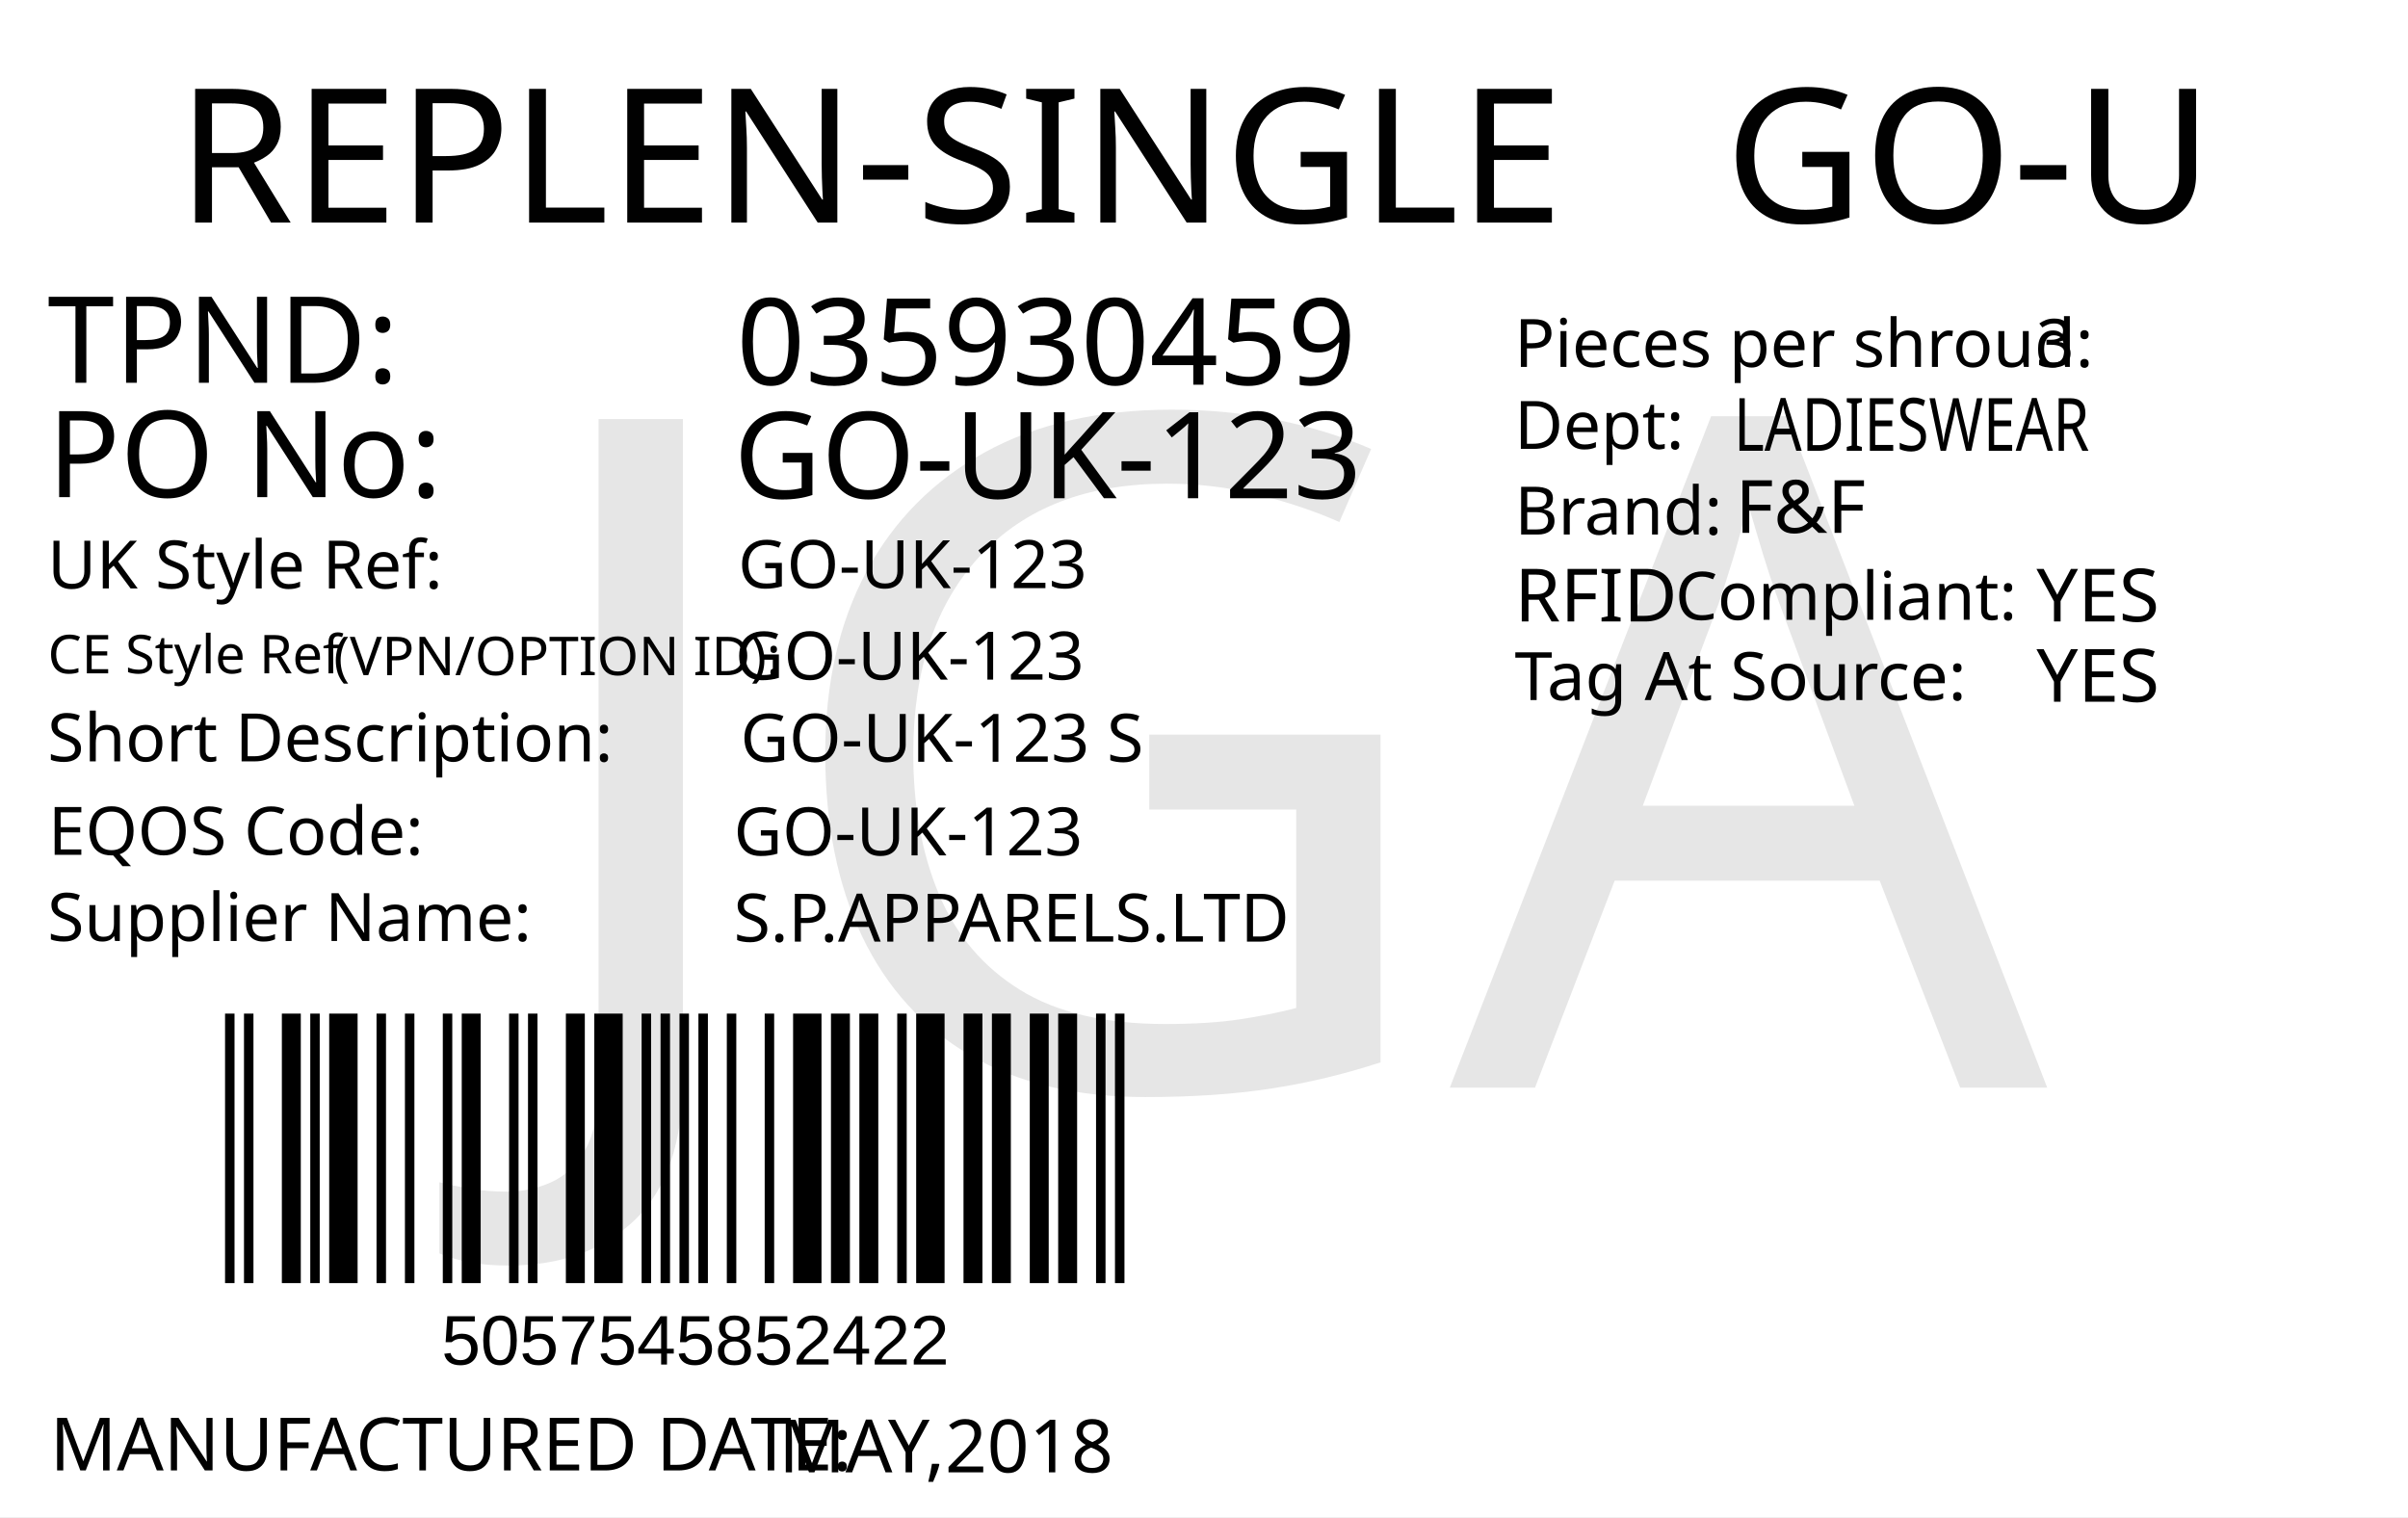
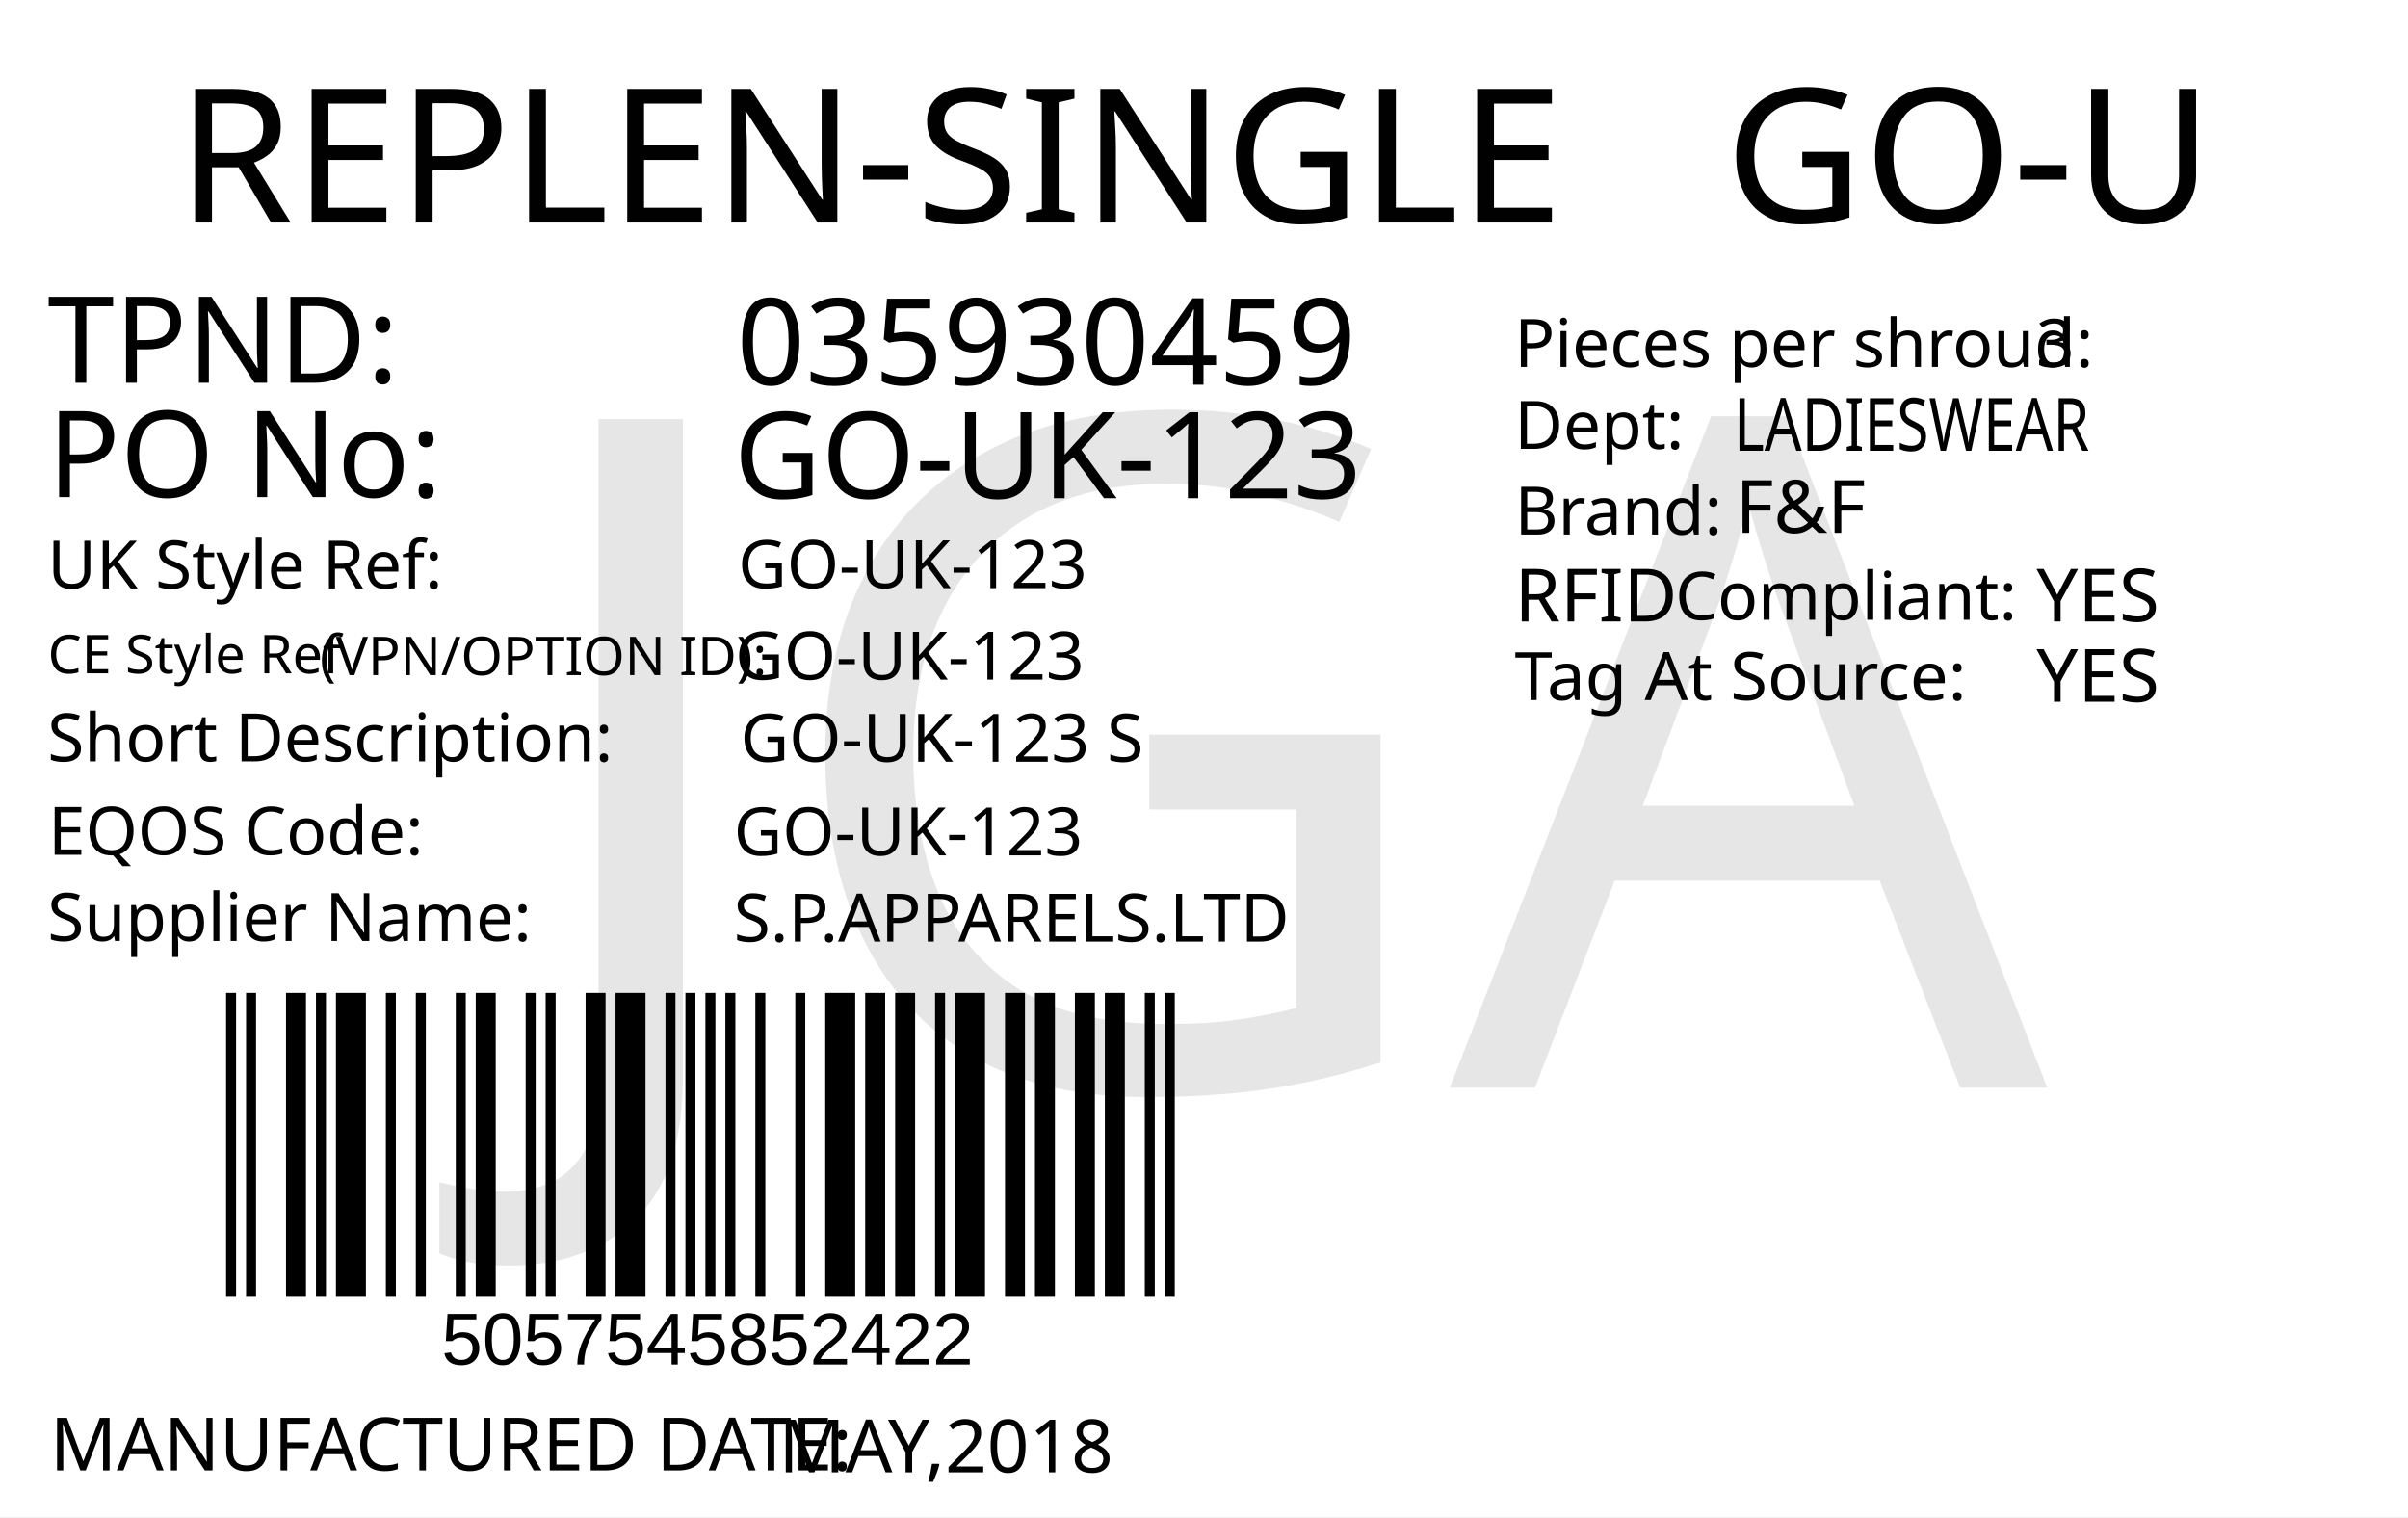
<svg xmlns="http://www.w3.org/2000/svg" version="1.1" id="Layer_1" x="0px" y="0px" viewBox="0 0 360 226.8" style="enable-background:new 0 0 360 226.8;" xml:space="preserve">
  <g>
    <rect y="0" style="fill:#FFFFFF;" width="360" height="226.8" />
  </g>
  <text transform="matrix(1 0 0 1 26.4566 33.2706)" style="fill:#010101; font-family:'FranklinGothicBT-RomanCondensed', FrankGoth Cn BT; font-size:28px;">REPLEN-SINGLE</text>
  <text id="season_code" transform="matrix(1.0186 0 0 1 257.8428 33.2707)" style="fill:#010101; font-family:'FranklinGothicBT-RomanCondensed', FrankGoth Cn BT; font-size:28px;">GO-U</text>
-   <g width="391" height="178" transform="matrix(0.3625 0 0 0.2548 30 149.0012)" id="barcode">
-     <svg id="ean-13" width="391.075px" height="178.02px" x="0px" y="0px" viewBox="0 0 393 179" version="1.1" font-size="30px" font-family="frankgothcnbt" style="transform: translate(0px, 0px);">
-       <rect x="0" y="0" width="393" height="179" style="fill:#ffffff;" />
+   <g width="391" height="178" transform="matrix(0.3625 0 0 0.2548 30 123.001)" id="barcode">
+     <svg id="ean-13" width="412.25px" height="378.02px" x="0px" y="0px" viewBox="0 0 393 190" version="1.1" font-size="50px" font-family="frankgothcnbt" style="transform: translate(0px, 0px);">
+       <rect x="0" y="0" width="393" height="190" style="fill:#ffffff;" />
      <g transform="translate(10, 10)" style="fill:#000000;">
-         <rect x="0" y="0" width="3.926" height="159" />
-         <rect x="7.852" y="0" width="3.926" height="159" />
-         <rect x="23.556" y="0" width="7.852" height="159" />
-         <rect x="35.334" y="0" width="3.926" height="159" />
-         <rect x="43.186" y="0" width="11.778" height="159" />
-         <rect x="62.816" y="0" width="3.926" height="159" />
-         <rect x="74.594" y="0" width="3.926" height="159" />
-         <rect x="90.298" y="0" width="3.926" height="159" />
-         <rect x="98.15" y="0" width="7.852" height="159" />
-         <rect x="117.78" y="0" width="3.926" height="159" />
-         <rect x="125.632" y="0" width="3.926" height="159" />
-         <rect x="141.336" y="0" width="7.852" height="159" />
-         <rect x="153.114" y="0" width="11.778" height="159" />
-         <rect x="172.744" y="0" width="3.926" height="159" />
-         <rect x="180.596" y="0" width="3.926" height="159" />
-         <rect x="188.448" y="0" width="3.926" height="159" />
-         <rect x="196.3" y="0" width="3.926" height="159" />
-         <rect x="208.078" y="0" width="3.926" height="159" />
-         <rect x="223.782" y="0" width="3.926" height="159" />
-         <rect x="235.56" y="0" width="11.778" height="159" />
-         <rect x="251.264" y="0" width="7.852" height="159" />
-         <rect x="263.042" y="0" width="7.852" height="159" />
-         <rect x="278.746" y="0" width="3.926" height="159" />
-         <rect x="286.598" y="0" width="11.778" height="159" />
-         <rect x="306.228" y="0" width="7.852" height="159" />
-         <rect x="318.006" y="0" width="7.852" height="159" />
-         <rect x="333.71" y="0" width="7.852" height="159" />
-         <rect x="345.488" y="0" width="7.852" height="159" />
-         <rect x="361.192" y="0" width="3.926" height="159" />
-         <rect x="369.044" y="0" width="3.926" height="159" />
+         <rect x="0" y="0" width="3.926" height="170" />
+         <rect x="7.852" y="0" width="3.926" height="170" />
+         <rect x="23.556" y="0" width="7.852" height="170" />
+         <rect x="35.334" y="0" width="3.926" height="170" />
+         <rect x="43.186" y="0" width="11.778" height="170" />
+         <rect x="62.816" y="0" width="3.926" height="170" />
+         <rect x="74.594" y="0" width="3.926" height="170" />
+         <rect x="90.298" y="0" width="3.926" height="170" />
+         <rect x="98.15" y="0" width="7.852" height="170" />
+         <rect x="117.78" y="0" width="3.926" height="170" />
+         <rect x="125.632" y="0" width="3.926" height="170" />
+         <rect x="141.336" y="0" width="7.852" height="170" />
+         <rect x="153.114" y="0" width="11.778" height="170" />
+         <rect x="172.744" y="0" width="3.926" height="170" />
+         <rect x="180.596" y="0" width="3.926" height="170" />
+         <rect x="188.448" y="0" width="3.926" height="170" />
+         <rect x="196.3" y="0" width="3.926" height="170" />
+         <rect x="208.078" y="0" width="3.926" height="170" />
+         <rect x="223.782" y="0" width="3.926" height="170" />
+         <rect x="235.56" y="0" width="11.778" height="170" />
+         <rect x="251.264" y="0" width="7.852" height="170" />
+         <rect x="263.042" y="0" width="7.852" height="170" />
+         <rect x="278.746" y="0" width="3.926" height="170" />
+         <rect x="286.598" y="0" width="11.778" height="170" />
+         <rect x="306.228" y="0" width="7.852" height="170" />
+         <rect x="318.006" y="0" width="7.852" height="170" />
+         <rect x="333.71" y="0" width="7.852" height="170" />
+         <rect x="345.488" y="0" width="7.852" height="170" />
+         <rect x="361.192" y="0" width="3.926" height="170" />
+         <rect x="369.044" y="0" width="3.926" height="170" />
      </g>
    </svg>
  </g>
-   <text transform="matrix(1 0 0 1 65.9998 204)" style="font-family:Myriad, Myriad Roman, Arial, sans-serif; font-size:10.5px;" id="barcode_number">5057545852422</text>
+   <text transform="matrix(1 0 0 1 65.9998 204)" style="font-family:Myriad, Myriad Roman, Arial, sans-serif; font-size:11px;" id="barcode_number">5057545852422</text>
  <text transform="matrix(1 0 0 1 7.0935 57.2278)" style="fill:#010101; font-family:'FranklinGothicBT-RomanCondensed', FrankGoth Cn BT; font-size:18px;">TPND: </text>
  <text transform="matrix(1 0 0 1 7.0935 74.3259)" style="fill:#010101; font-family:'FranklinGothicBT-RomanCondensed', FrankGoth Cn BT; font-size:18px;">PO No: </text>
  <text id="tpnd" transform="matrix(1 0 0 1 110.0921 57.5111)" style="fill:#010101; font-family:'FranklinGothicBT-RomanCondensed', FrankGoth Cn BT; font-size:18px;">035930459</text>
  <text id="po_number" transform="matrix(1 0 0 1 109.6909 74.4908)" style="fill:#010101; font-family:'FranklinGothicBT-RomanCondensed', FrankGoth Cn BT; font-size:18px;">GO-UK-123</text>
  <text transform="matrix(1 0 0 1 226.4018 54.8575)" style="fill:#010101; font-family:'FranklinGothicBT-RomanCondensed', FrankGoth Cn BT; font-size:10px;">Pieces per shroud: </text>
  <text transform="matrix(1 0 0 1 304.4018 54.8575)" style="fill:#010101; font-family:'FranklinGothicBT-RomanCondensed', FrankGoth Cn BT; font-size:10px;" id="unit_per_case">3</text>
  <text transform="matrix(1 0 0 1 226.4018 67.108)" style="fill:#010101; font-family:'FranklinGothicBT-RomanCondensed', FrankGoth Cn BT; font-size:10px;">Dept: </text>
  <text transform="matrix(0.7943 0 0 1 259.2063 67.3955)" style="font-family:'FranklinGothicBT-RomanCondensed', FrankGoth Cn BT; font-size:11px;" id="department">LADIESWEAR</text>
  <text transform="matrix(1 0 0 1 226.4452 79.9133)" style="fill:#010101; font-family:'FranklinGothicBT-RomanCondensed', FrankGoth Cn BT; font-size:10px;">Brand: </text>
  <text id="brand" transform="matrix(1 0 0 1 259.4503 79.6635)" style="font-family:'FranklinGothicBT-RomanCondensed', FrankGoth Cn BT; font-size:11px;">F&amp;F</text>
  <text id="rfid" transform="matrix(1 0 0 1 304.4503 92.9129)" style="fill:#010101; font-family:'FranklinGothicBT-RomanCondensed', FrankGoth Cn BT; font-size:11px;">YES</text>
  <text transform="matrix(1 0 0 1 226.4458 92.913)" style="fill:#010101; font-family:'FranklinGothicBT-RomanCondensed', FrankGoth Cn BT; font-size:11px;">RFID </text>
  <text transform="matrix(1 0 0 1 250.4442 92.6632)" style="fill:#010101; font-family:'FranklinGothicBT-RomanCondensed', FrankGoth Cn BT; font-size:10px;">Compliant:</text>
  <text id="tag_at_source" transform="matrix(1 0 0 1 304.4512 104.9134)" style="fill:#010101; font-family:'FranklinGothicBT-RomanCondensed', FrankGoth Cn BT; font-size:11px;">YES</text>
  <text transform="matrix(1.0159 0 0 1 226.4465 104.6626)" style="fill:#010101; font-family:'FranklinGothicBT-RomanCondensed', FrankGoth Cn BT; font-size:10px;">Tag At Source:</text>
  <text transform="matrix(1 0 0 1 7.4744 219.8353)" style="fill:#010101; font-family:'FranklinGothicBT-RomanCondensed', FrankGoth Cn BT; font-size:11px;">MANUFACTURED DATE: </text>
  <text transform="matrix(1 0 0 1 116.4164 220.1187)" style="fill:#010101; font-family:'FranklinGothicBT-RomanCondensed', FrankGoth Cn BT; font-size:11px;" id="manufactured_date">MAY,2018</text>
  <text transform="matrix(1 0 0 1 7.0916 87.9775)" style="fill:#010101; font-family:'FranklinGothicBT-RomanCondensed', FrankGoth Cn BT; font-size:10px;">UK Style Ref:</text>
  <text transform="matrix(1 0 0 1 60.5916 87.9775)" style="fill:#010101; font-family:'FranklinGothicBT-RomanCondensed', FrankGoth Cn BT; font-size:10px; letter-spacing:43;"> </text>
  <text transform="matrix(1 0 0 1 106.3916 87.9775)" style="fill:#010101; font-family:'FranklinGothicBT-RomanCondensed', FrankGoth Cn BT; font-size:10px;"> </text>
-   <text transform="matrix(1 0 0 1 47.8128 100.9361)" style="font-family:'FranklinGothicBT-RomanCondensed', FrankGoth Cn BT; font-size:8px;"> (VPN/OPTION ID): </text>
+   <text transform="matrix(1 0 0 1 47.8128 100.9361)" style="font-family:'FranklinGothicBT-RomanCondensed', FrankGoth Cn BT; font-size:8px;">(VPN/OPTION ID): </text>
  <text transform="matrix(1 0 0 1 7.1485 100.6665)" style="font-family:'FranklinGothicBT-RomanCondensed', FrankGoth Cn BT; font-size:8px;">CE Style Ref</text>
  <text transform="matrix(1 0 0 1 7.0916 113.8261)" style="fill:#010101; font-family:'FranklinGothicBT-RomanCondensed', FrankGoth Cn BT; font-size:10px;">Short Description:</text>
  <text transform="matrix(1 0 0 1 81.3916 113.8261)" style="fill:#010101; font-family:'FranklinGothicBT-RomanCondensed', FrankGoth Cn BT; font-size:10px; letter-spacing:5;"> </text>
  <text transform="matrix(1 0 0 1 90.1916 113.8261)" style="fill:#010101; font-family:'FranklinGothicBT-RomanCondensed', FrankGoth Cn BT; font-size:10px;"> </text>
  <text transform="matrix(1 0 0 1 7.2048 127.7902)" style="fill:#010101; font-family:'FranklinGothicBT-RomanCondensed', FrankGoth Cn BT; font-size:10px;">EQOS Code:</text>
  <text transform="matrix(1 0 0 1 56.0048 127.7902)" style="fill:#010101; font-family:'FranklinGothicBT-RomanCondensed', FrankGoth Cn BT; font-size:10px; letter-spacing:21;"> </text>
  <text transform="matrix(1 0 0 1 79.8048 127.7902)" style="fill:#010101; font-family:'FranklinGothicBT-RomanCondensed', FrankGoth Cn BT; font-size:10px;"> </text>
  <text transform="matrix(1 0 0 1 7.0916 140.6742)" style="fill:#010101; font-family:'FranklinGothicBT-RomanCondensed', FrankGoth Cn BT; font-size:10px;">Supplier Name:</text>
  <text transform="matrix(1 0 0 1 68.9916 140.6742)" style="fill:#010101; font-family:'FranklinGothicBT-RomanCondensed', FrankGoth Cn BT; font-size:10px; letter-spacing:18;"> </text>
  <text transform="matrix(1 0 0 1 89.9916 140.6742)" style="fill:#010101; font-family:'FranklinGothicBT-RomanCondensed', FrankGoth Cn BT; font-size:10px;"> </text>
  <text id="uk_style" transform="matrix(1 0 0 1 110.3395 87.9234)" style="fill:#010101; font-family:'FranklinGothicBT-RomanCondensed', FrankGoth Cn BT; font-size:10px;">GO-UK-123</text>
  <text id="ce_style" transform="matrix(1 0 0 1 109.8977 101.6038)" style="fill:#010101; font-family:'FranklinGothicBT-RomanCondensed', FrankGoth Cn BT; font-size:10px;">GO-UK-123</text>
  <text id="eqos" transform="matrix(1 0 0 1 109.688 127.8837)" style="fill:#010101; font-family:'FranklinGothicBT-RomanCondensed', FrankGoth Cn BT; font-size:10px;">GO-UK-123</text>
  <text id="supplier" transform="matrix(1 0 0 1 109.688 140.7752)" style="fill:#010101; font-family:'FranklinGothicBT-RomanCondensed', FrankGoth Cn BT; font-size:10px;">S.P.APPARELS.LTD</text>
  <text id="description" transform="matrix(1 0 0 1 110.6875 113.8827)" style="fill:#010101; font-family:'FranklinGothicBT-RomanCondensed', FrankGoth Cn BT; font-size:10px;">GO-UK-123 S</text>
  <text transform="matrix(1 0 0 1 76.6108 162.606)" style="font-family:'FranklinGothicBT-RomanCondensed', FrankGoth Cn BT; font-size:140px;opacity: 0.1;" id="watermark">JGA</text>
</svg>
